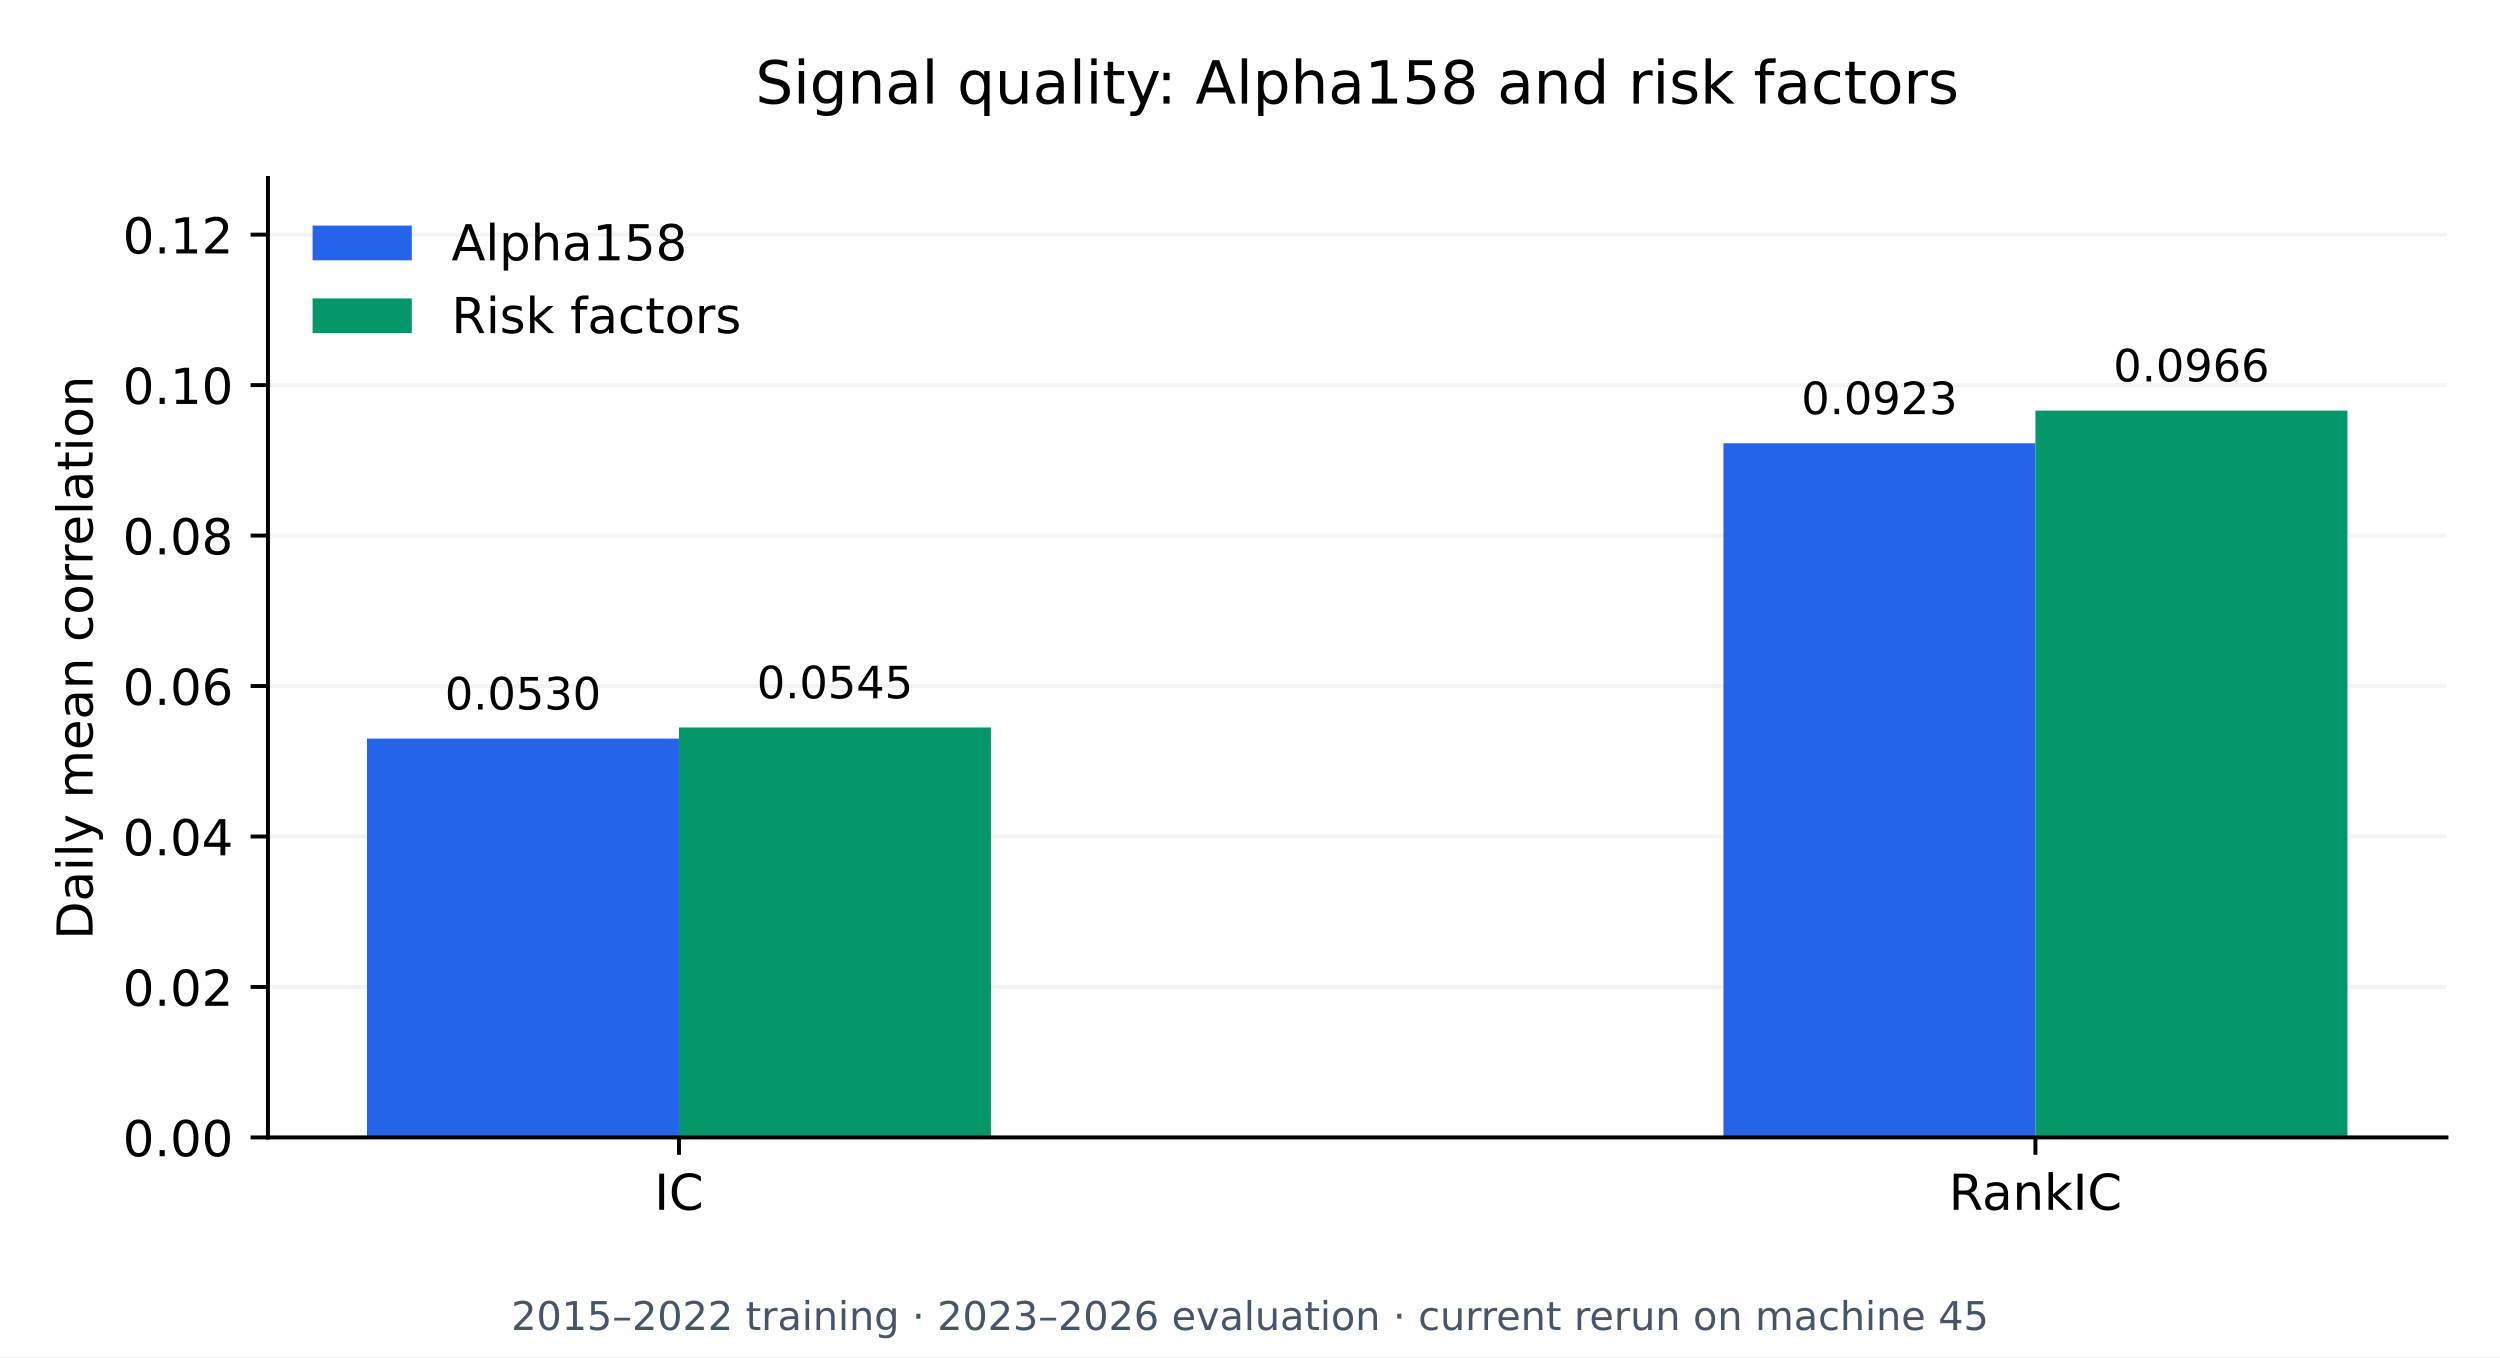
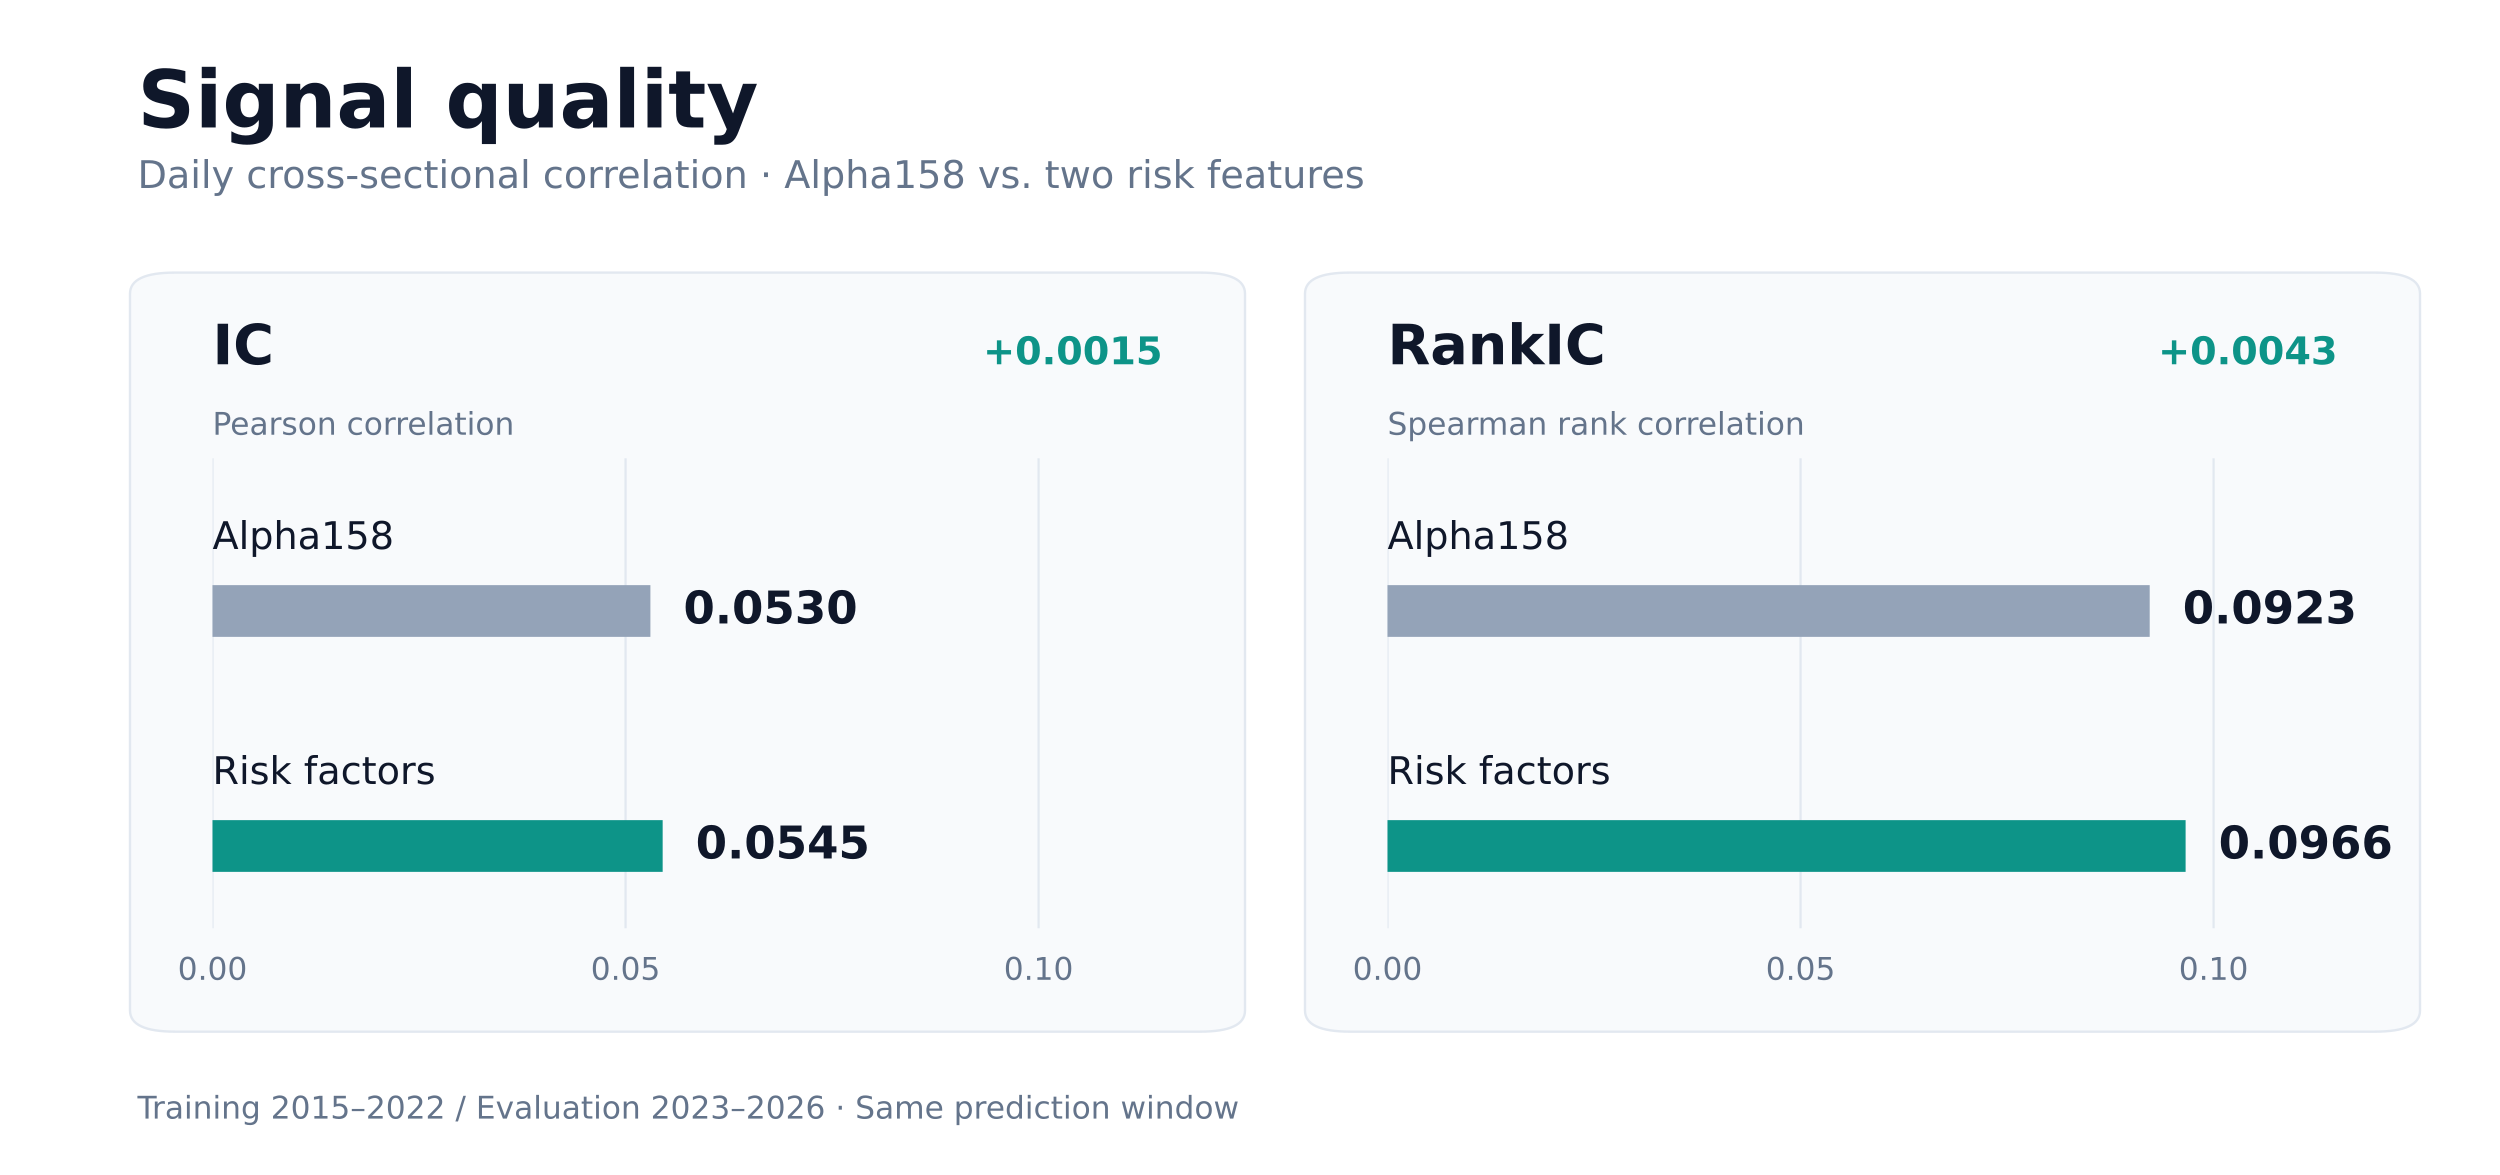
- <svg xmlns="http://www.w3.org/2000/svg" xmlns:xlink="http://www.w3.org/1999/xlink" width="504pt" height="273.6pt" viewBox="0 0 504 273.6" version="1.1">
+ <svg xmlns="http://www.w3.org/2000/svg" width="720pt" height="338.4pt" viewBox="0 0 720 338.4" version="1.1">
  <defs>
    <style type="text/css">*{stroke-linejoin: round; stroke-linecap: butt}</style>
  </defs>
  <g id="figure_1">
    <g id="patch_1">
-       <path d="M 0 273.6 L 504 273.6 L 504 0 L 0 0 z " style="fill: #ffffff" />
+       <path d="M 0 338.4 L 720 338.4 L 720 0 L 0 0 z " style="fill: #ffffff" />
+     </g>
+     <g id="patch_2">
+       <path d="M 50.4 297.115 L 345.6 297.115 Q 358.56 297.115 358.56 291.024 L 358.56 84.6 Q 358.56 78.509 345.6 78.509 L 50.4 78.509 Q 37.44 78.509 37.44 84.6 L 37.44 291.024 Q 37.44 297.115 50.4 297.115 z " style="fill: #f8fafc; stroke: #e2e8f0; stroke-width: 0.7; stroke-linejoin: miter" />
+     </g>
+     <g id="patch_3">
+       <path d="M 388.8 297.115 L 684 297.115 Q 696.96 297.115 696.96 291.024 L 696.96 84.6 Q 696.96 78.509 684 78.509 L 388.8 78.509 Q 375.84 78.509 375.84 84.6 L 375.84 291.024 Q 375.84 297.115 388.8 297.115 z " style="fill: #f8fafc; stroke: #e2e8f0; stroke-width: 0.7; stroke-linejoin: miter" />
    </g>
    <g id="axes_1">
-       <g id="patch_2">
-         <path d="M 54.02 229.304 L 493.2 229.304 L 493.2 35.88 L 54.02 35.88 z " style="fill: #ffffff" />
+       <g id="patch_4">
+         <path d="M 61.2 267.336 L 334.8 267.336 L 334.8 131.976 L 61.2 131.976 L 61.2 267.336 z " style="fill: none" />
      </g>
      <g id="matplotlib.axis_1">
        <g id="xtick_1">
          <g id="line2d_1">
-             <defs>
-               <path id="mca9051bb8c" d="M 0 0 L 0 3.5 " style="stroke: #000000; stroke-width: 0.8" />
-             </defs>
-             <g>
-               <use xlink:href="#mca9051bb8c" x="136.879" y="229.304" style="stroke: #000000; stroke-width: 0.8" />
-             </g>
+             <path d="M 61.2 267.336 L 61.2 131.976 " clip-path="url(#p3c57212b27)" style="fill: none; stroke: #e2e8f0; stroke-width: 0.65; stroke-linecap: square" />
          </g>
+           <g id="line2d_2" />
          <g id="text_1">
-             <text style="font-size: 10px; font-family: 'DejaVu Sans'; text-anchor: middle" x="136.879" y="243.902" transform="rotate(-0 136.879 243.9024)">IC</text>
+             <text style="font-size: 9px; font-family: 'DejaVu Sans'; text-anchor: middle; fill: #64748b" x="61.2" y="282.175" transform="rotate(-0 61.2 282.1746)">0.00</text>
          </g>
        </g>
        <g id="xtick_2">
-           <g id="line2d_2">
-             <g>
-               <use xlink:href="#mca9051bb8c" x="410.341" y="229.304" style="stroke: #000000; stroke-width: 0.8" />
-             </g>
+           <g id="line2d_3">
+             <path d="M 180.157 267.336 L 180.157 131.976 " clip-path="url(#p3c57212b27)" style="fill: none; stroke: #e2e8f0; stroke-width: 0.65; stroke-linecap: square" />
          </g>
+           <g id="line2d_4" />
          <g id="text_2">
-             <text style="font-size: 10px; font-family: 'DejaVu Sans'; text-anchor: middle" x="410.341" y="243.902" transform="rotate(-0 410.341 243.9024)">RankIC</text>
+             <text style="font-size: 9px; font-family: 'DejaVu Sans'; text-anchor: middle; fill: #64748b" x="180.157" y="282.175" transform="rotate(-0 180.1565 282.1746)">0.05</text>
+           </g>
+         </g>
+         <g id="xtick_3">
+           <g id="line2d_5">
+             <path d="M 299.113 267.336 L 299.113 131.976 " clip-path="url(#p3c57212b27)" style="fill: none; stroke: #e2e8f0; stroke-width: 0.65; stroke-linecap: square" />
+           </g>
+           <g id="line2d_6" />
+           <g id="text_3">
+             <text style="font-size: 9px; font-family: 'DejaVu Sans'; text-anchor: middle; fill: #64748b" x="299.113" y="282.175" transform="rotate(-0 299.113 282.1746)">0.10</text>
          </g>
        </g>
      </g>
-       <g id="matplotlib.axis_2">
-         <g id="ytick_1">
-           <g id="line2d_3">
-             <path d="M 54.02 229.304 L 493.2 229.304 " clip-path="url(#p0e57695b29)" style="fill: none; stroke: #b0b0b0; stroke-opacity: 0.15; stroke-width: 0.8; stroke-linecap: square" />
+       <g id="matplotlib.axis_2" />
+       <g id="patch_5">
+         <path d="M 61.2 183.413 L 187.316 183.413 L 187.316 168.523 L 61.2 168.523 z " clip-path="url(#p3c57212b27)" style="fill: #94a3b8" />
+       </g>
+       <g id="text_4">
+         <text style="font-size: 11px; font-family: 'DejaVu Sans'; text-anchor: start; fill: #0f172a" x="61.2" y="158.114" transform="rotate(-0 61.2 158.1139)">Alpha158</text>
+       </g>
+       <g id="text_5">
+         <text style="font-weight: 700; font-size: 13px; font-family: 'DejaVu Sans'; text-anchor: start; fill: #0f172a" x="196.833" y="179.555" transform="rotate(-0 196.8328 179.5552)">0.0530</text>
+       </g>
+       <g id="patch_6">
+         <path d="M 61.2 251.093 L 190.847 251.093 L 190.847 236.203 L 61.2 236.203 z " clip-path="url(#p3c57212b27)" style="fill: #0d9488" />
+       </g>
+       <g id="text_6">
+         <text style="font-size: 11px; font-family: 'DejaVu Sans'; text-anchor: start; fill: #0f172a" x="61.2" y="225.794" transform="rotate(-0 61.2 225.7939)">Risk factors</text>
+       </g>
+       <g id="text_7">
+         <text style="font-weight: 700; font-size: 13px; font-family: 'DejaVu Sans'; text-anchor: start; fill: #0f172a" x="200.364" y="247.235" transform="rotate(-0 200.3637 247.2352)">0.0545</text>
+       </g>
+     </g>
+     <g id="axes_2">
+       <g id="patch_7">
+         <path d="M 399.6 267.336 L 673.2 267.336 L 673.2 131.976 L 399.6 131.976 L 399.6 267.336 z " style="fill: none" />
+       </g>
+       <g id="matplotlib.axis_3">
+         <g id="xtick_4">
+           <g id="line2d_7">
+             <path d="M 399.6 267.336 L 399.6 131.976 " clip-path="url(#pb104911519)" style="fill: none; stroke: #e2e8f0; stroke-width: 0.65; stroke-linecap: square" />
          </g>
-           <g id="line2d_4">
-             <defs>
-               <path id="m3339df7135" d="M 0 0 L -3.5 0 " style="stroke: #000000; stroke-width: 0.8" />
-             </defs>
-             <g>
-               <use xlink:href="#m3339df7135" x="54.02" y="229.304" style="stroke: #000000; stroke-width: 0.8" />
-             </g>
-           </g>
-           <g id="text_3">
-             <text style="font-size: 10px; font-family: 'DejaVu Sans'; text-anchor: end" x="47.02" y="233.103" transform="rotate(-0 47.02 233.1032)">0.00</text>
+           <g id="line2d_8" />
+           <g id="text_8">
+             <text style="font-size: 9px; font-family: 'DejaVu Sans'; text-anchor: middle; fill: #64748b" x="399.6" y="282.175" transform="rotate(-0 399.6 282.1746)">0.00</text>
          </g>
        </g>
-         <g id="ytick_2">
-           <g id="line2d_5">
-             <path d="M 54.02 198.97 L 493.2 198.97 " clip-path="url(#p0e57695b29)" style="fill: none; stroke: #b0b0b0; stroke-opacity: 0.15; stroke-width: 0.8; stroke-linecap: square" />
+         <g id="xtick_5">
+           <g id="line2d_9">
+             <path d="M 518.557 267.336 L 518.557 131.976 " clip-path="url(#pb104911519)" style="fill: none; stroke: #e2e8f0; stroke-width: 0.65; stroke-linecap: square" />
          </g>
-           <g id="line2d_6">
-             <g>
-               <use xlink:href="#m3339df7135" x="54.02" y="198.97" style="stroke: #000000; stroke-width: 0.8" />
-             </g>
-           </g>
-           <g id="text_4">
-             <text style="font-size: 10px; font-family: 'DejaVu Sans'; text-anchor: end" x="47.02" y="202.769" transform="rotate(-0 47.02 202.7694)">0.02</text>
+           <g id="line2d_10" />
+           <g id="text_9">
+             <text style="font-size: 9px; font-family: 'DejaVu Sans'; text-anchor: middle; fill: #64748b" x="518.557" y="282.175" transform="rotate(-0 518.5565 282.1746)">0.05</text>
          </g>
        </g>
-         <g id="ytick_3">
-           <g id="line2d_7">
-             <path d="M 54.02 168.636 L 493.2 168.636 " clip-path="url(#p0e57695b29)" style="fill: none; stroke: #b0b0b0; stroke-opacity: 0.15; stroke-width: 0.8; stroke-linecap: square" />
+         <g id="xtick_6">
+           <g id="line2d_11">
+             <path d="M 637.513 267.336 L 637.513 131.976 " clip-path="url(#pb104911519)" style="fill: none; stroke: #e2e8f0; stroke-width: 0.65; stroke-linecap: square" />
          </g>
-           <g id="line2d_8">
-             <g>
-               <use xlink:href="#m3339df7135" x="54.02" y="168.636" style="stroke: #000000; stroke-width: 0.8" />
-             </g>
-           </g>
-           <g id="text_5">
-             <text style="font-size: 10px; font-family: 'DejaVu Sans'; text-anchor: end" x="47.02" y="172.436" transform="rotate(-0 47.02 172.4356)">0.04</text>
+           <g id="line2d_12" />
+           <g id="text_10">
+             <text style="font-size: 9px; font-family: 'DejaVu Sans'; text-anchor: middle; fill: #64748b" x="637.513" y="282.175" transform="rotate(-0 637.513 282.1746)">0.10</text>
          </g>
        </g>
-         <g id="ytick_4">
-           <g id="line2d_9">
-             <path d="M 54.02 138.303 L 493.2 138.303 " clip-path="url(#p0e57695b29)" style="fill: none; stroke: #b0b0b0; stroke-opacity: 0.15; stroke-width: 0.8; stroke-linecap: square" />
-           </g>
-           <g id="line2d_10">
-             <g>
-               <use xlink:href="#m3339df7135" x="54.02" y="138.303" style="stroke: #000000; stroke-width: 0.8" />
-             </g>
-           </g>
-           <g id="text_6">
-             <text style="font-size: 10px; font-family: 'DejaVu Sans'; text-anchor: end" x="47.02" y="142.102" transform="rotate(-0 47.02 142.1018)">0.06</text>
-           </g>
-         </g>
-         <g id="ytick_5">
-           <g id="line2d_11">
-             <path d="M 54.02 107.969 L 493.2 107.969 " clip-path="url(#p0e57695b29)" style="fill: none; stroke: #b0b0b0; stroke-opacity: 0.15; stroke-width: 0.8; stroke-linecap: square" />
-           </g>
-           <g id="line2d_12">
-             <g>
-               <use xlink:href="#m3339df7135" x="54.02" y="107.969" style="stroke: #000000; stroke-width: 0.8" />
-             </g>
-           </g>
-           <g id="text_7">
-             <text style="font-size: 10px; font-family: 'DejaVu Sans'; text-anchor: end" x="47.02" y="111.768" transform="rotate(-0 47.02 111.768)">0.08</text>
-           </g>
-         </g>
-         <g id="ytick_6">
-           <g id="line2d_13">
-             <path d="M 54.02 77.635 L 493.2 77.635 " clip-path="url(#p0e57695b29)" style="fill: none; stroke: #b0b0b0; stroke-opacity: 0.15; stroke-width: 0.8; stroke-linecap: square" />
-           </g>
-           <g id="line2d_14">
-             <g>
-               <use xlink:href="#m3339df7135" x="54.02" y="77.635" style="stroke: #000000; stroke-width: 0.8" />
-             </g>
-           </g>
-           <g id="text_8">
-             <text style="font-size: 10px; font-family: 'DejaVu Sans'; text-anchor: end" x="47.02" y="81.434" transform="rotate(-0 47.02 81.43421)">0.10</text>
-           </g>
-         </g>
-         <g id="ytick_7">
-           <g id="line2d_15">
-             <path d="M 54.02 47.301 L 493.2 47.301 " clip-path="url(#p0e57695b29)" style="fill: none; stroke: #b0b0b0; stroke-opacity: 0.15; stroke-width: 0.8; stroke-linecap: square" />
-           </g>
-           <g id="line2d_16">
-             <g>
-               <use xlink:href="#m3339df7135" x="54.02" y="47.301" style="stroke: #000000; stroke-width: 0.8" />
-             </g>
-           </g>
-           <g id="text_9">
-             <text style="font-size: 10px; font-family: 'DejaVu Sans'; text-anchor: end" x="47.02" y="51.1" transform="rotate(-0 47.02 51.10041)">0.12</text>
-           </g>
-         </g>
-         <g id="text_10">
-           <text style="font-size: 10px; font-family: 'DejaVu Sans'; text-anchor: middle" x="18.675" y="132.592" transform="rotate(-90 18.67469 132.592)">Daily mean correlation</text>
-         </g>
      </g>
-       <g id="patch_3">
-         <path d="M 73.983 229.304 L 136.879 229.304 L 136.879 148.905 L 73.983 148.905 z " clip-path="url(#p0e57695b29)" style="fill: #2563eb" />
-       </g>
-       <g id="patch_4">
-         <path d="M 347.445 229.304 L 410.341 229.304 L 410.341 89.363 L 347.445 89.363 z " clip-path="url(#p0e57695b29)" style="fill: #2563eb" />
-       </g>
-       <g id="patch_5">
-         <path d="M 136.879 229.304 L 199.775 229.304 L 199.775 146.654 L 136.879 146.654 z " clip-path="url(#p0e57695b29)" style="fill: #059669" />
-       </g>
-       <g id="patch_6">
-         <path d="M 410.341 229.304 L 473.237 229.304 L 473.237 82.771 L 410.341 82.771 z " clip-path="url(#p0e57695b29)" style="fill: #059669" />
-       </g>
-       <g id="patch_7">
-         <path d="M 54.02 229.304 L 54.02 35.88 " style="fill: none; stroke: #000000; stroke-width: 0.8; stroke-linejoin: miter; stroke-linecap: square" />
-       </g>
+       <g id="matplotlib.axis_4" />
      <g id="patch_8">
-         <path d="M 54.02 229.304 L 493.2 229.304 " style="fill: none; stroke: #000000; stroke-width: 0.8; stroke-linejoin: miter; stroke-linecap: square" />
+         <path d="M 399.6 183.413 L 619.116 183.413 L 619.116 168.523 L 399.6 168.523 z " clip-path="url(#pb104911519)" style="fill: #94a3b8" />
      </g>
      <g id="text_11">
-         <text style="font-size: 9px; font-family: 'DejaVu Sans'; text-anchor: middle" x="105.431" y="143.033" transform="rotate(-0 105.4309 143.0335)">0.0530</text>
+         <text style="font-size: 11px; font-family: 'DejaVu Sans'; text-anchor: start; fill: #0f172a" x="399.6" y="158.114" transform="rotate(-0 399.6 158.1139)">Alpha158</text>
      </g>
      <g id="text_12">
-         <text style="font-size: 9px; font-family: 'DejaVu Sans'; text-anchor: middle" x="378.893" y="83.491" transform="rotate(-0 378.8929 83.4914)">0.0923</text>
+         <text style="font-weight: 700; font-size: 13px; font-family: 'DejaVu Sans'; text-anchor: start; fill: #0f172a" x="628.632" y="179.555" transform="rotate(-0 628.6324 179.5552)">0.0923</text>
+       </g>
+       <g id="patch_9">
+         <path d="M 399.6 251.093 L 629.457 251.093 L 629.457 236.203 L 399.6 236.203 z " clip-path="url(#pb104911519)" style="fill: #0d9488" />
      </g>
      <g id="text_13">
-         <text style="font-size: 9px; font-family: 'DejaVu Sans'; text-anchor: middle" x="168.327" y="140.783" transform="rotate(-0 168.3271 140.7825)">0.0545</text>
+         <text style="font-size: 11px; font-family: 'DejaVu Sans'; text-anchor: start; fill: #0f172a" x="399.6" y="225.794" transform="rotate(-0 399.6 225.7939)">Risk factors</text>
      </g>
      <g id="text_14">
-         <text style="font-size: 9px; font-family: 'DejaVu Sans'; text-anchor: middle" x="441.789" y="76.899" transform="rotate(-0 441.7891 76.89895)">0.0966</text>
-       </g>
-       <g id="text_15">
-         <text style="font-size: 12px; font-family: 'DejaVu Sans'; text-anchor: middle" x="273.61" y="20.88" transform="rotate(-0 273.61 20.88)">Signal quality: Alpha158 and risk factors</text>
-       </g>
-       <g id="legend_1">
-         <g id="patch_9">
-           <path d="M 63.02 52.478 L 83.02 52.478 L 83.02 45.478 L 63.02 45.478 z " style="fill: #2563eb" />
-         </g>
-         <g id="text_16">
-           <text style="font-size: 10px; font-family: 'DejaVu Sans'; text-anchor: start" x="91.02" y="52.478" transform="rotate(-0 91.02 52.47844)">Alpha158</text>
-         </g>
-         <g id="patch_10">
-           <path d="M 63.02 67.157 L 83.02 67.157 L 83.02 60.157 L 63.02 60.157 z " style="fill: #059669" />
-         </g>
-         <g id="text_17">
-           <text style="font-size: 10px; font-family: 'DejaVu Sans'; text-anchor: start" x="91.02" y="67.157" transform="rotate(-0 91.02 67.15656)">Risk factors</text>
-         </g>
+         <text style="font-weight: 700; font-size: 13px; font-family: 'DejaVu Sans'; text-anchor: start; fill: #0f172a" x="638.974" y="247.235" transform="rotate(-0 638.9736 247.2352)">0.0966</text>
      </g>
    </g>
+     <g id="text_15">
+       <text style="font-weight: 700; font-size: 23px; font-family: 'DejaVu Sans'; text-anchor: start; fill: #0f172a" x="39.6" y="36.713" transform="rotate(-0 39.6 36.71272)">Signal quality</text>
+     </g>
+     <g id="text_16">
+       <text style="font-size: 11px; font-family: 'DejaVu Sans'; text-anchor: start; fill: #64748b" x="39.6" y="54.144" transform="rotate(-0 39.6 54.144)">Daily cross-sectional correlation · Alpha158 vs. two risk features</text>
+     </g>
+     <g id="text_17">
+       <text style="font-size: 9px; font-family: 'DejaVu Sans'; text-anchor: start; fill: #64748b" x="39.6" y="322.157" transform="rotate(-0 39.6 322.1568)">Training 2015–2022  /  Evaluation 2023–2026  ·  Same prediction window</text>
+     </g>
    <g id="text_18">
-       <text style="font-size: 8px; font-family: 'DejaVu Sans'; text-anchor: middle; fill: #475569" x="252" y="268.128" transform="rotate(-0 252 268.128)">2015–2022 training · 2023–2026 evaluation · current rerun on machine 45</text>
+       <text style="font-weight: 700; font-size: 16px; font-family: 'DejaVu Sans'; text-anchor: start; fill: #0f172a" x="61.2" y="104.904" transform="rotate(-0 61.2 104.904)">IC</text>
+     </g>
+     <g id="text_19">
+       <text style="font-size: 9px; font-family: 'DejaVu Sans'; text-anchor: start; fill: #64748b" x="61.2" y="125.208" transform="rotate(-0 61.2 125.208)">Pearson correlation</text>
+     </g>
+     <g id="text_20">
+       <text style="font-weight: 700; font-size: 11px; font-family: 'DejaVu Sans'; text-anchor: end; fill: #0d9488" x="334.8" y="104.904" transform="rotate(-0 334.8 104.904)">+0.0015</text>
+     </g>
+     <g id="text_21">
+       <text style="font-weight: 700; font-size: 16px; font-family: 'DejaVu Sans'; text-anchor: start; fill: #0f172a" x="399.6" y="104.904" transform="rotate(-0 399.6 104.904)">RankIC</text>
+     </g>
+     <g id="text_22">
+       <text style="font-size: 9px; font-family: 'DejaVu Sans'; text-anchor: start; fill: #64748b" x="399.6" y="125.208" transform="rotate(-0 399.6 125.208)">Spearman rank correlation</text>
+     </g>
+     <g id="text_23">
+       <text style="font-weight: 700; font-size: 11px; font-family: 'DejaVu Sans'; text-anchor: end; fill: #0d9488" x="673.2" y="104.904" transform="rotate(-0 673.2 104.904)">+0.0043</text>
    </g>
  </g>
  <defs>
-     <clipPath id="p0e57695b29">
-       <rect x="54.02" y="35.88" width="439.18" height="193.424" />
+     <clipPath id="p3c57212b27">
+       <rect x="61.2" y="131.976" width="273.6" height="135.36" />
+     </clipPath>
+     <clipPath id="pb104911519">
+       <rect x="399.6" y="131.976" width="273.6" height="135.36" />
    </clipPath>
  </defs>
</svg>
